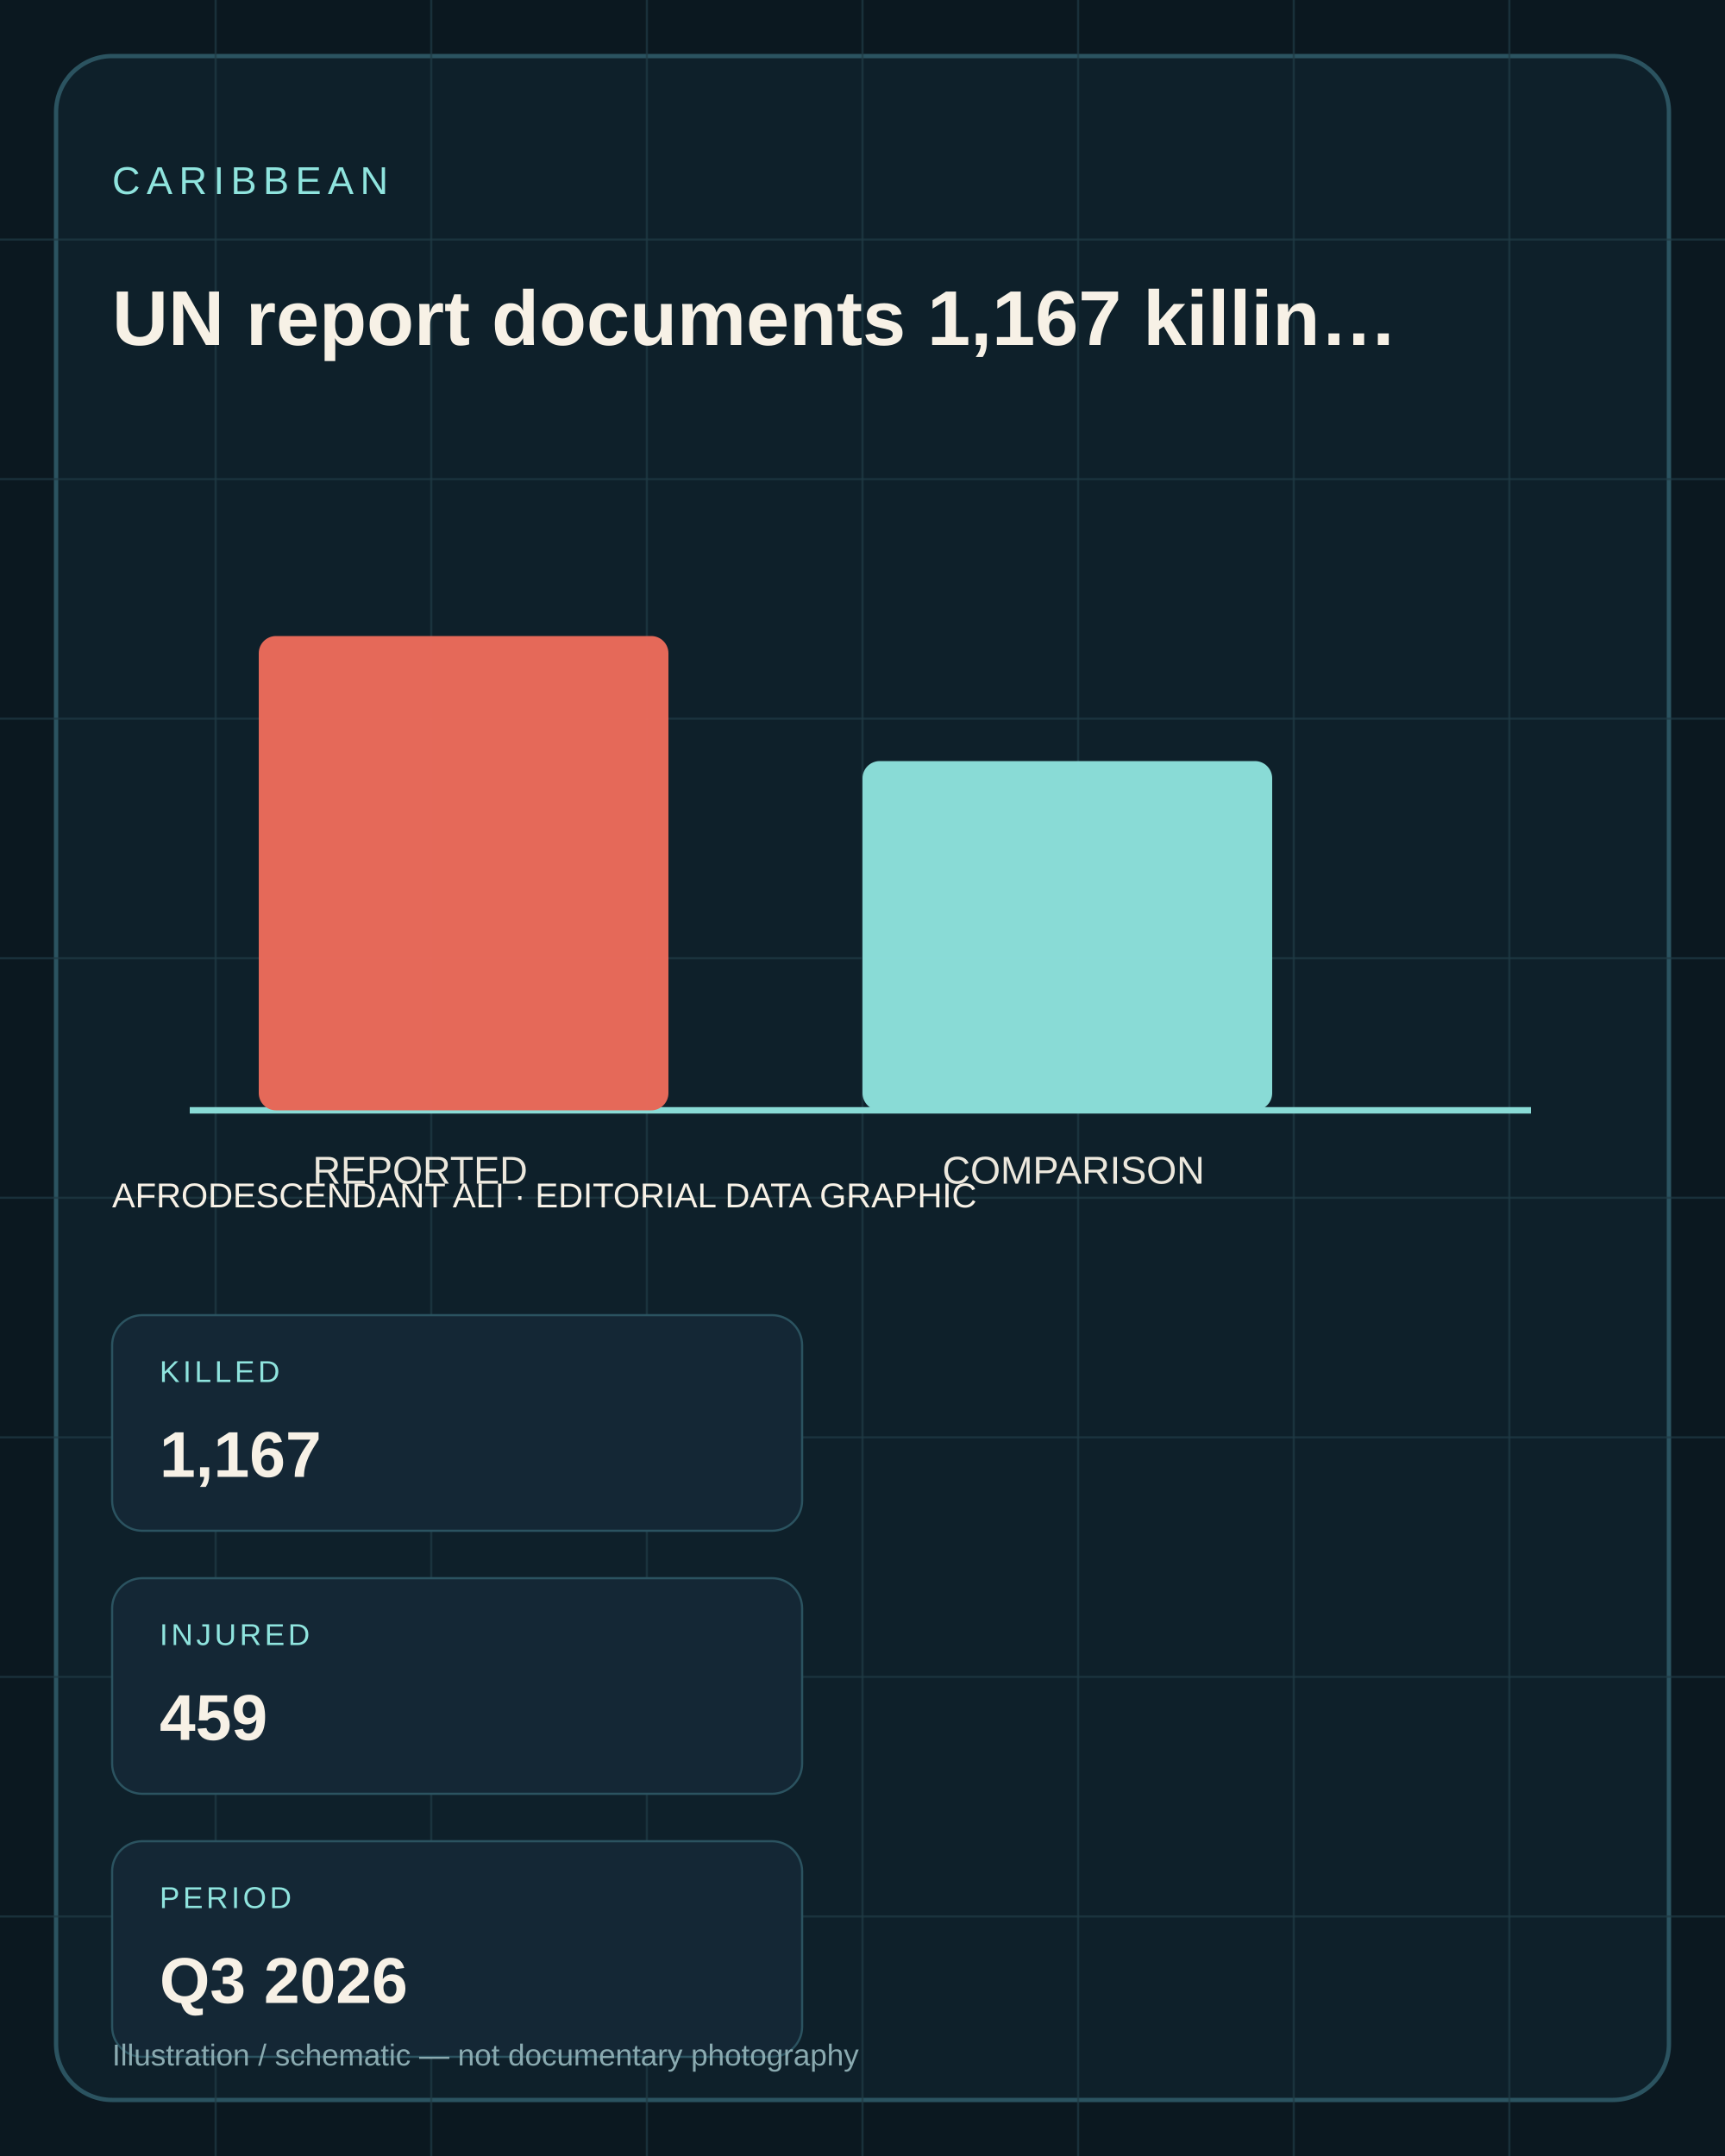
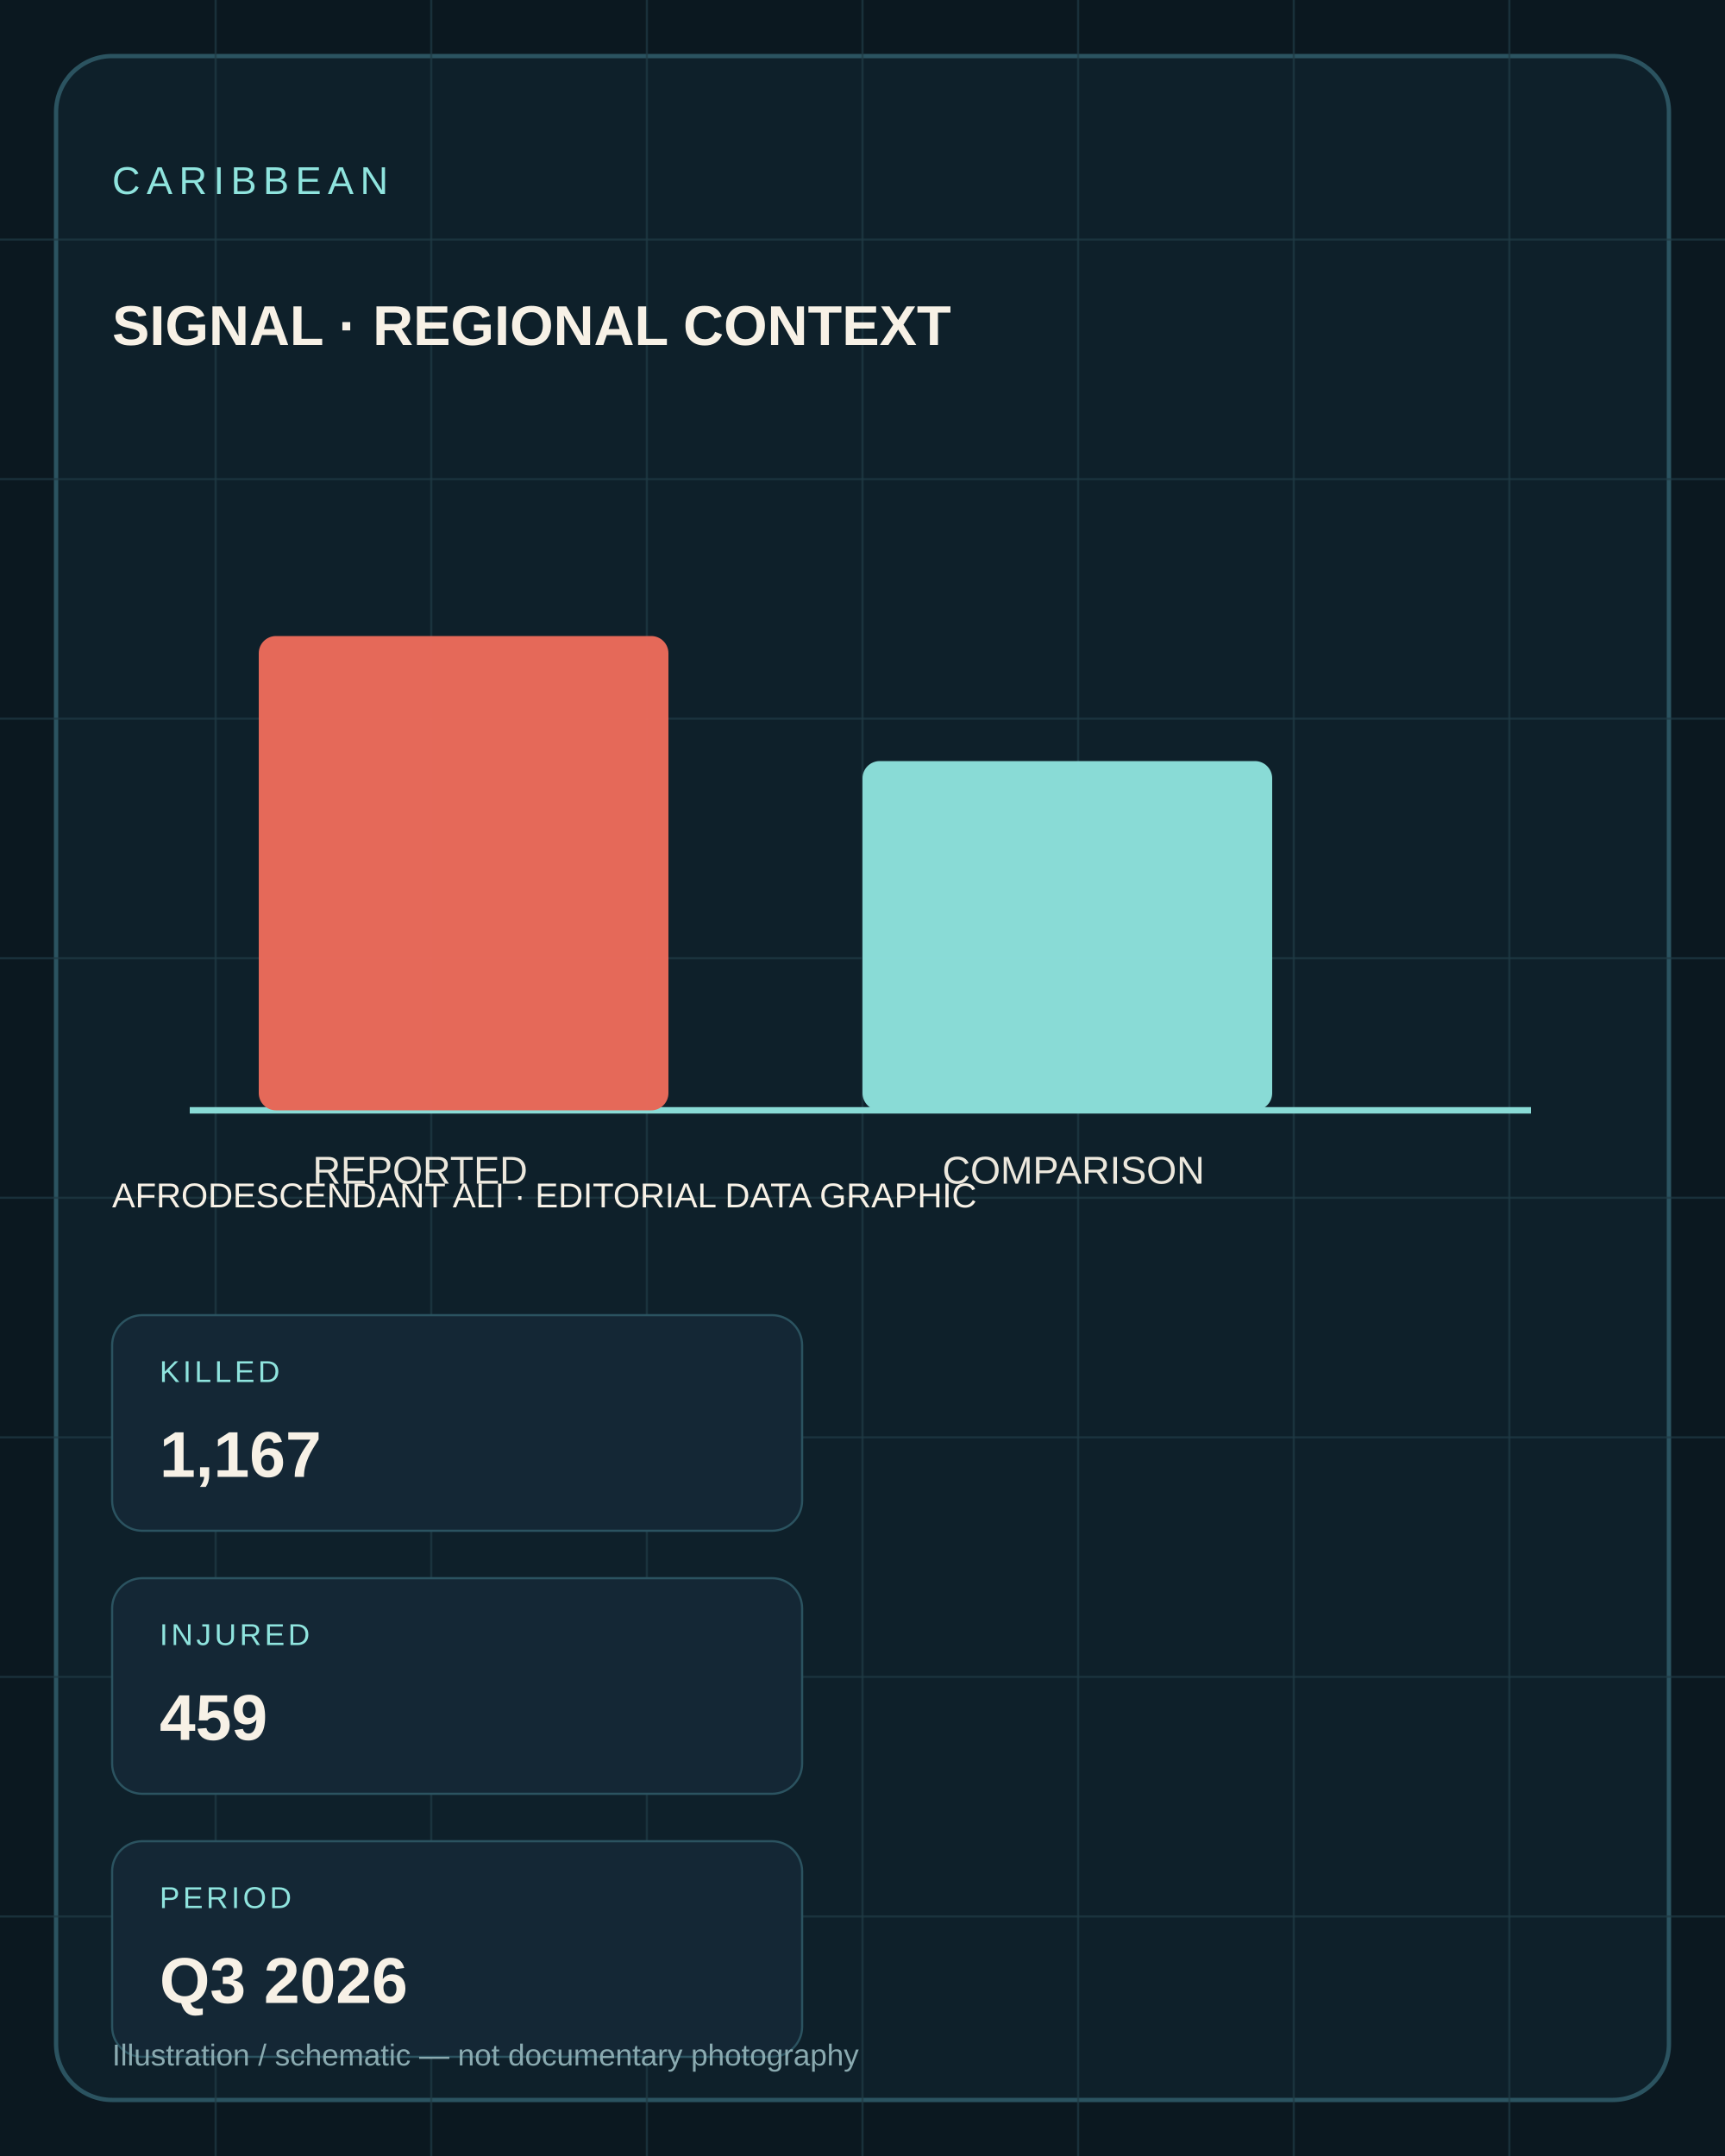
<svg xmlns="http://www.w3.org/2000/svg" viewBox="0 0 800 1000" role="img" aria-labelledby="t d">
  <rect width="800" height="1000" fill="#0b1820" />
  <rect x="26" y="26" width="748" height="948" rx="26" fill="#0e202a" stroke="#2b5360" stroke-width="2" />
  <path d="M100 0V1000" stroke="#1f3a45" stroke-width="1" opacity=".7" />
  <path d="M200 0V1000" stroke="#1f3a45" stroke-width="1" opacity=".7" />
  <path d="M300 0V1000" stroke="#1f3a45" stroke-width="1" opacity=".7" />
  <path d="M400 0V1000" stroke="#1f3a45" stroke-width="1" opacity=".7" />
  <path d="M500 0V1000" stroke="#1f3a45" stroke-width="1" opacity=".7" />
  <path d="M600 0V1000" stroke="#1f3a45" stroke-width="1" opacity=".7" />
  <path d="M700 0V1000" stroke="#1f3a45" stroke-width="1" opacity=".7" />
  <path d="M0 111.111H800" stroke="#1f3a45" stroke-width="1" opacity=".7" />
  <path d="M0 222.222H800" stroke="#1f3a45" stroke-width="1" opacity=".7" />
  <path d="M0 333.333H800" stroke="#1f3a45" stroke-width="1" opacity=".7" />
  <path d="M0 444.444H800" stroke="#1f3a45" stroke-width="1" opacity=".7" />
  <path d="M0 555.556H800" stroke="#1f3a45" stroke-width="1" opacity=".7" />
  <path d="M0 666.667H800" stroke="#1f3a45" stroke-width="1" opacity=".7" />
  <path d="M0 777.778H800" stroke="#1f3a45" stroke-width="1" opacity=".7" />
  <path d="M0 888.889H800" stroke="#1f3a45" stroke-width="1" opacity=".7" />
  <text x="52" y="90" fill="#8fe4de" font-size="18" font-family="Arial,sans-serif" letter-spacing="3">CARIBBEAN</text>
-   <text x="52" y="160" fill="#f7f1e6" font-size="36" font-weight="700" font-family="Arial,sans-serif">UN report documents 1,167 killin…</text>
+   <text x="52" y="160" fill="#f7f1e6" font-size="26" font-weight="700" font-family="Arial,sans-serif">SIGNAL · REGIONAL CONTEXT</text>
  <g opacity=".95">
    <line x1="88" y1="515" x2="710" y2="515" stroke="#8fe4de" stroke-width="3" />
    <rect x="120" y="295" width="190" height="220" rx="8" fill="#ef6c5b" />
    <rect x="400" y="353" width="190" height="162" rx="8" fill="#8fe4de" />
    <text x="145" y="549" fill="#f7f1e6" font-size="18" font-family="Arial,sans-serif">REPORTED</text>
    <text x="437" y="549" fill="#f7f1e6" font-size="18" font-family="Arial,sans-serif">COMPARISON</text>
  </g>
  <text x="52" y="560" fill="#f7f1e6" font-size="16" font-family="Arial,sans-serif">AFRODESCENDANT ALI · EDITORIAL DATA GRAPHIC</text>
  <g transform="translate(52 610)">
    <rect width="320" height="100" rx="14" fill="#142735" stroke="#2b5360" />
    <text x="22" y="31" fill="#8fe4de" font-size="14" font-family="Arial,sans-serif" letter-spacing="1.5">KILLED</text>
    <text x="22" y="75" fill="#f7f1e6" font-size="30" font-weight="700" font-family="Arial,sans-serif">1,167</text>
  </g>
  <g transform="translate(52 732)">
    <rect width="320" height="100" rx="14" fill="#142735" stroke="#2b5360" />
    <text x="22" y="31" fill="#8fe4de" font-size="14" font-family="Arial,sans-serif" letter-spacing="1.5">INJURED</text>
    <text x="22" y="75" fill="#f7f1e6" font-size="30" font-weight="700" font-family="Arial,sans-serif">459</text>
  </g>
  <g transform="translate(52 854)">
    <rect width="320" height="100" rx="14" fill="#142735" stroke="#2b5360" />
    <text x="22" y="31" fill="#8fe4de" font-size="14" font-family="Arial,sans-serif" letter-spacing="1.5">PERIOD</text>
    <text x="22" y="75" fill="#f7f1e6" font-size="30" font-weight="700" font-family="Arial,sans-serif">Q3 2026</text>
  </g>
  <text x="52" y="958" fill="#8aaab0" font-size="14" font-family="Arial,sans-serif">Illustration / schematic — not documentary photography</text>
</svg>
